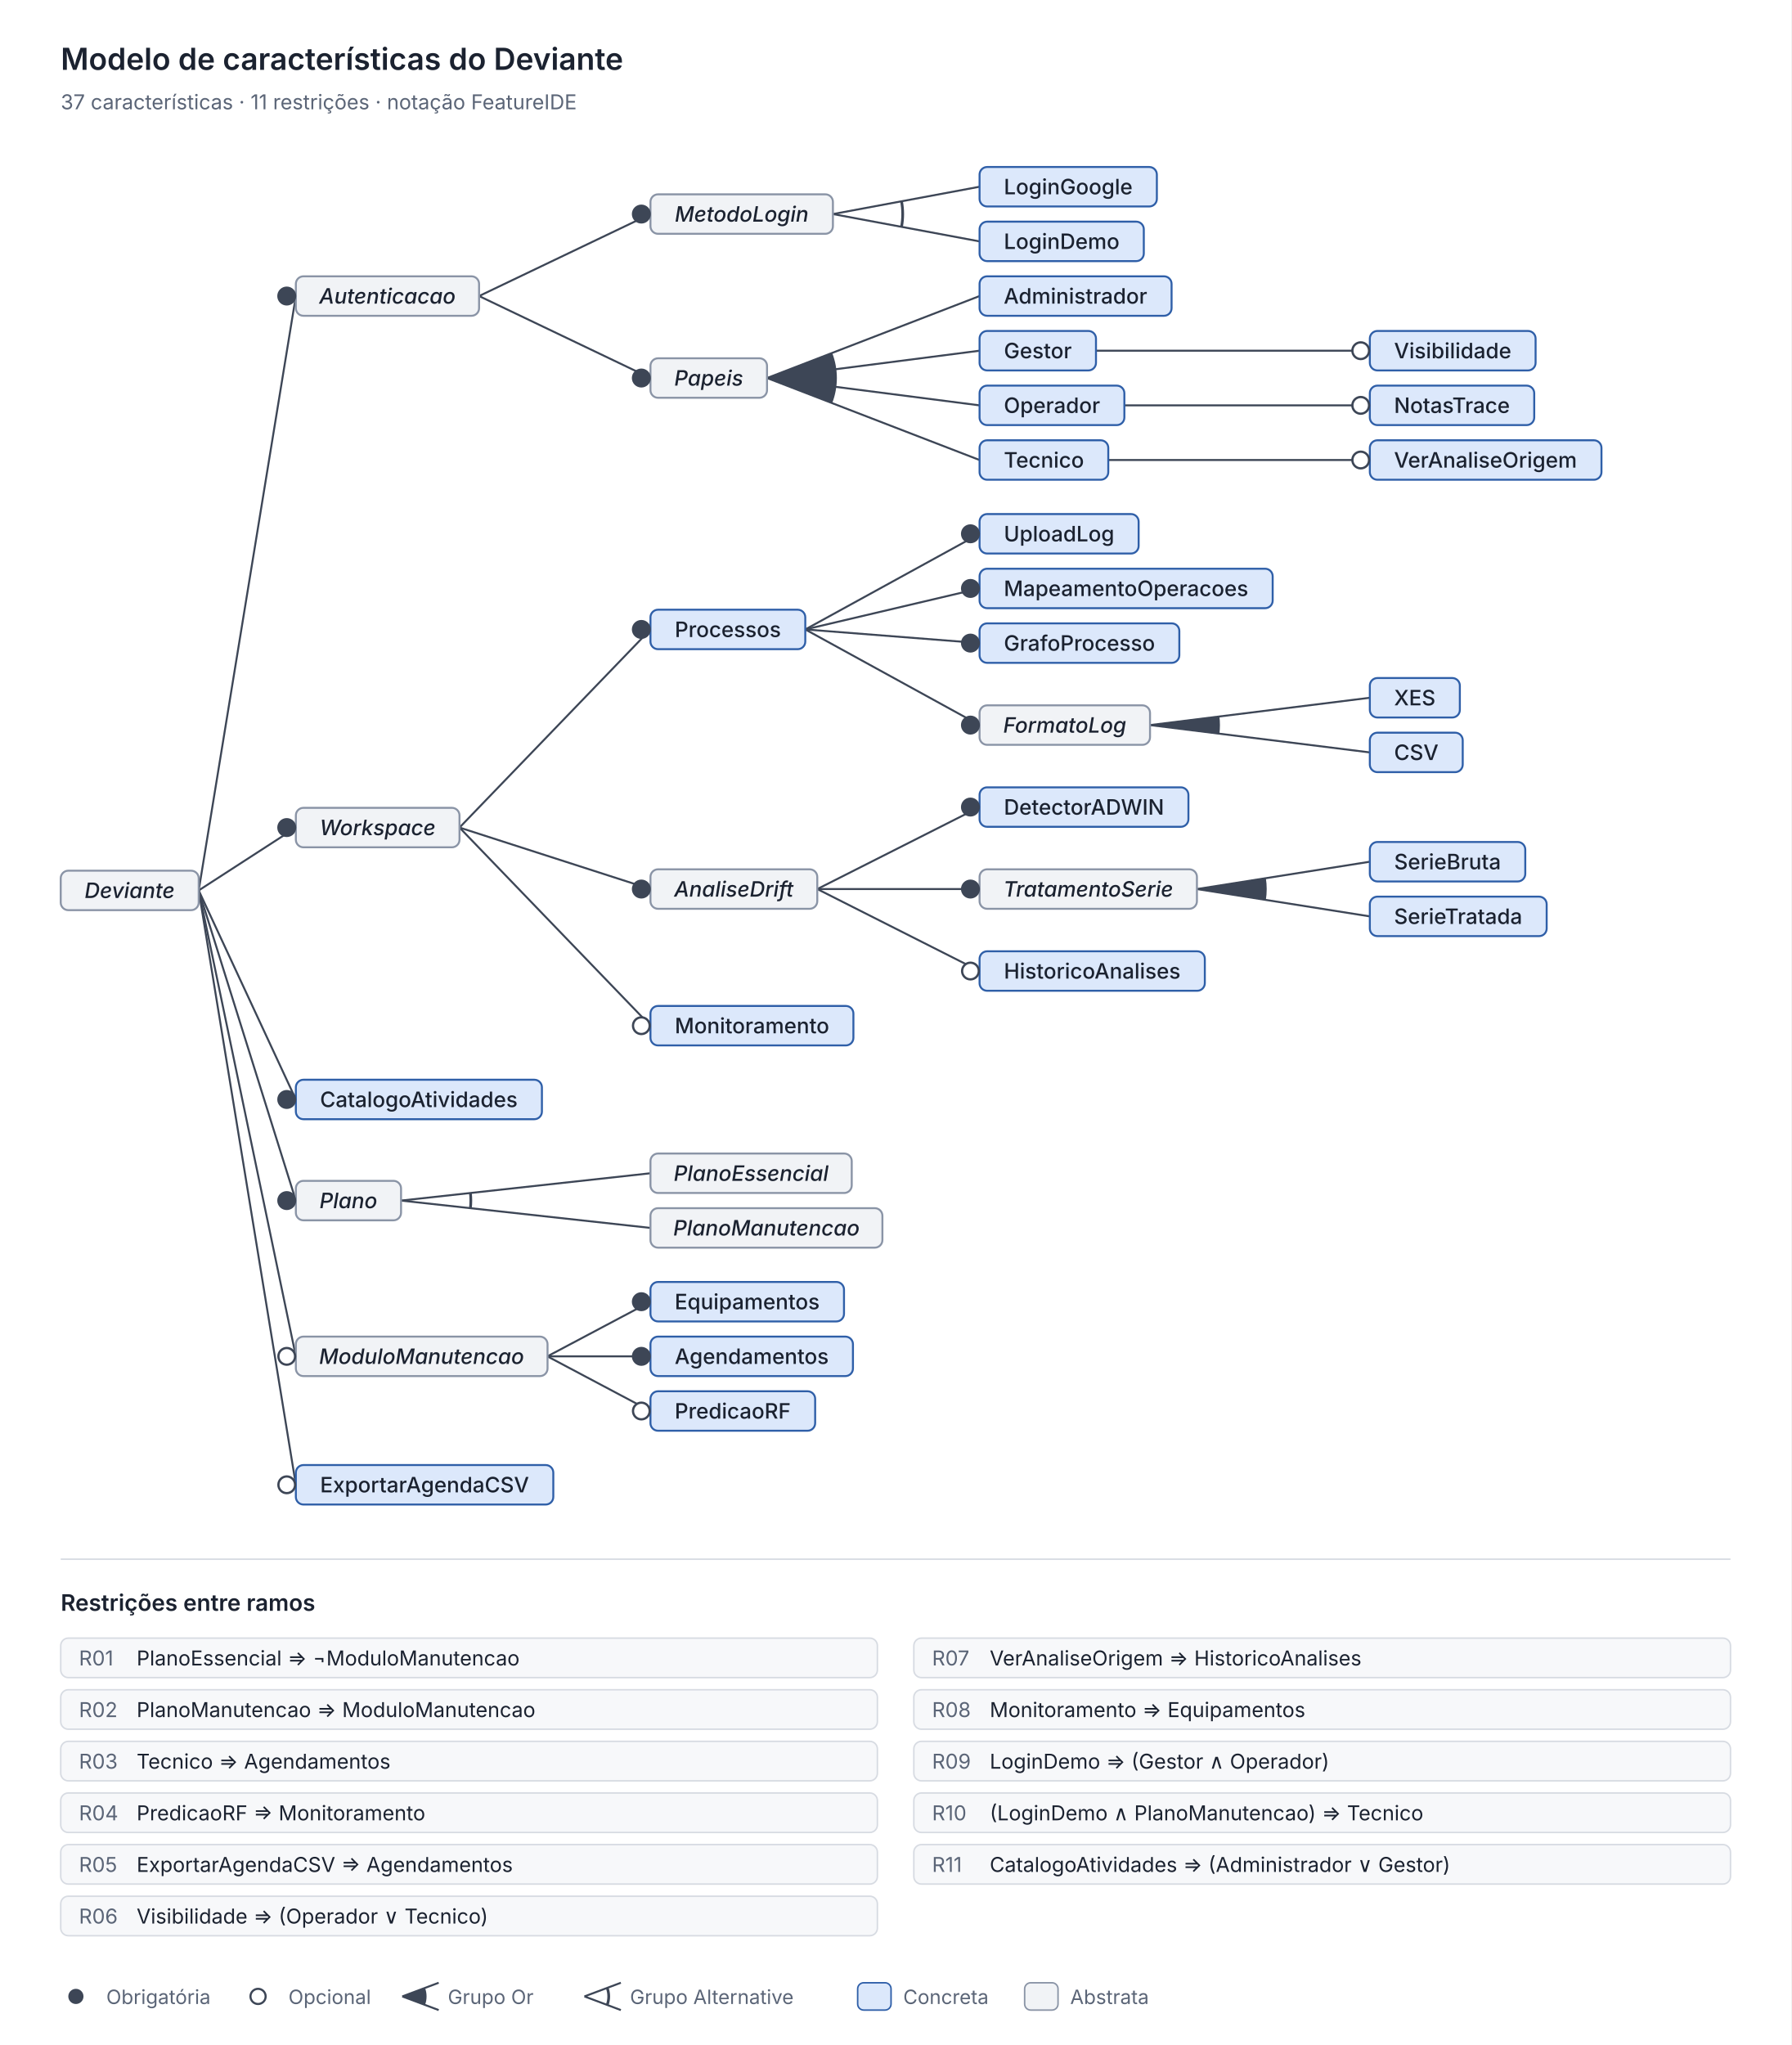
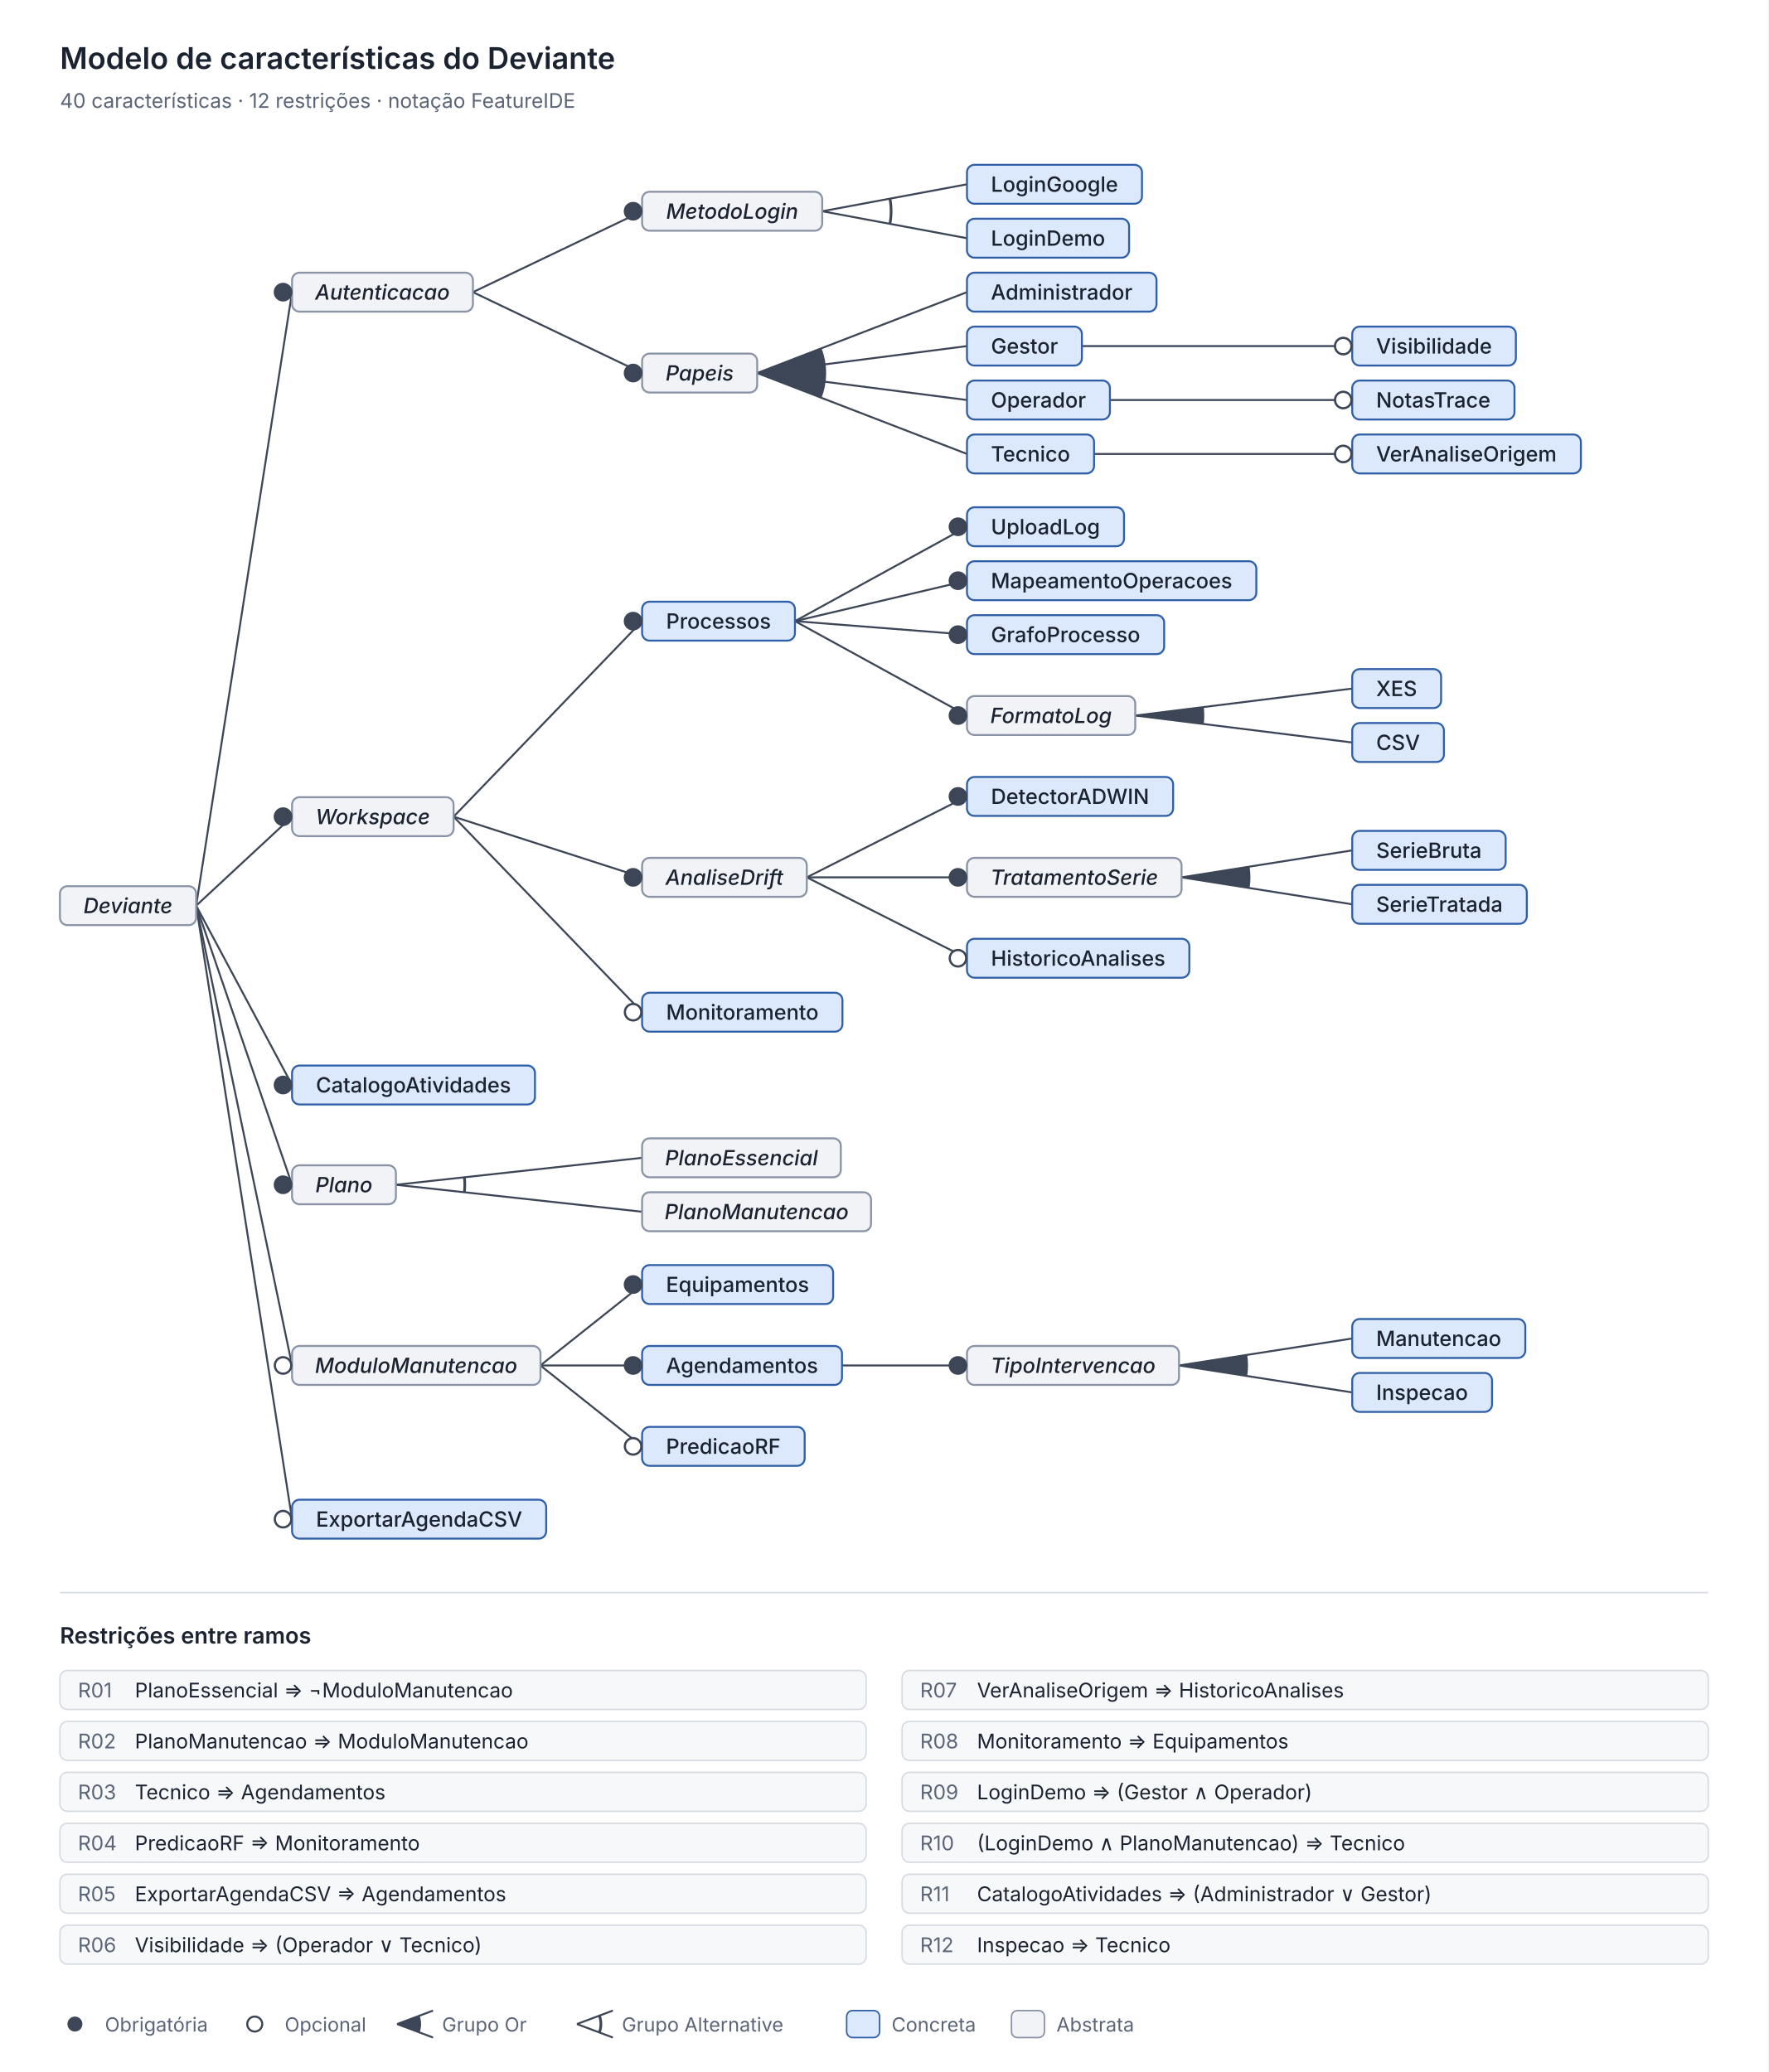
- <svg xmlns="http://www.w3.org/2000/svg" width="1180" height="1347" viewBox="0 0 1180 1347" font-family="Inter, Segoe UI, Arial, sans-serif">
-   <rect width="1180" height="1347" fill="#ffffff" />
+ <svg xmlns="http://www.w3.org/2000/svg" width="1180" height="1383" viewBox="0 0 1180 1383" font-family="Inter, Segoe UI, Arial, sans-serif">
+   <rect width="1180" height="1383" fill="#ffffff" />
  <text x="40" y="46" font-size="20" font-weight="600" fill="#1b2230">Modelo de características do Deviante</text>
-   <text x="40" y="72" font-size="13.5" fill="#5b6577">37 características · 11 restrições · notação FeatureIDE</text>
-   <line x1="130.9" y1="586.5" x2="194.9" y2="195.0" stroke="#3d4656" stroke-width="1.3" />
-   <line x1="130.9" y1="586.5" x2="194.9" y2="545.1" stroke="#3d4656" stroke-width="1.3" />
-   <line x1="130.9" y1="586.5" x2="194.9" y2="724.2" stroke="#3d4656" stroke-width="1.3" />
-   <line x1="130.9" y1="586.5" x2="194.9" y2="790.8" stroke="#3d4656" stroke-width="1.3" />
-   <line x1="130.9" y1="586.5" x2="194.9" y2="893.4" stroke="#3d4656" stroke-width="1.3" />
-   <line x1="130.9" y1="586.5" x2="194.9" y2="978.0" stroke="#3d4656" stroke-width="1.3" />
+   <text x="40" y="72" font-size="13.5" fill="#5b6577">40 características · 12 restrições · notação FeatureIDE</text>
+   <line x1="130.9" y1="604.5" x2="194.9" y2="195.0" stroke="#3d4656" stroke-width="1.3" />
+   <line x1="130.9" y1="604.5" x2="194.9" y2="545.1" stroke="#3d4656" stroke-width="1.3" />
+   <line x1="130.9" y1="604.5" x2="194.9" y2="724.2" stroke="#3d4656" stroke-width="1.3" />
+   <line x1="130.9" y1="604.5" x2="194.9" y2="790.8" stroke="#3d4656" stroke-width="1.3" />
+   <line x1="130.9" y1="604.5" x2="194.9" y2="911.4" stroke="#3d4656" stroke-width="1.3" />
+   <line x1="130.9" y1="604.5" x2="194.9" y2="1014.0" stroke="#3d4656" stroke-width="1.3" />
  <line x1="315.6" y1="195.0" x2="428.5" y2="141.0" stroke="#3d4656" stroke-width="1.3" />
  <line x1="315.6" y1="195.0" x2="428.5" y2="249.0" stroke="#3d4656" stroke-width="1.3" />
  <line x1="548.7" y1="141.0" x2="645.3" y2="123.0" stroke="#3d4656" stroke-width="1.3" />
  <line x1="548.7" y1="141.0" x2="645.3" y2="159.0" stroke="#3d4656" stroke-width="1.3" />
  <path d="M593.9 132.6 A46 46 0 0 1 593.9 149.4" fill="none" stroke="#3d4656" stroke-width="1.8" />
  <line x1="505.3" y1="249.0" x2="645.3" y2="195.0" stroke="#3d4656" stroke-width="1.3" />
  <line x1="505.3" y1="249.0" x2="645.3" y2="231.0" stroke="#3d4656" stroke-width="1.3" />
  <line x1="505.3" y1="249.0" x2="645.3" y2="267.0" stroke="#3d4656" stroke-width="1.3" />
  <line x1="505.3" y1="249.0" x2="645.3" y2="303.0" stroke="#3d4656" stroke-width="1.3" />
  <path d="M505.3 249.0 L548.2 232.4 A46 46 0 0 1 548.2 265.6 Z" fill="#3d4656" />
  <line x1="722.0" y1="231.0" x2="902.4" y2="231.0" stroke="#3d4656" stroke-width="1.3" />
  <line x1="740.7" y1="267.0" x2="902.4" y2="267.0" stroke="#3d4656" stroke-width="1.3" />
  <line x1="730.1" y1="303.0" x2="902.4" y2="303.0" stroke="#3d4656" stroke-width="1.3" />
  <line x1="302.7" y1="545.1" x2="428.5" y2="414.6" stroke="#3d4656" stroke-width="1.3" />
  <line x1="302.7" y1="545.1" x2="428.5" y2="585.6" stroke="#3d4656" stroke-width="1.3" />
  <line x1="302.7" y1="545.1" x2="428.5" y2="675.6" stroke="#3d4656" stroke-width="1.3" />
  <line x1="530.5" y1="414.6" x2="645.3" y2="351.6" stroke="#3d4656" stroke-width="1.3" />
  <line x1="530.5" y1="414.6" x2="645.3" y2="387.6" stroke="#3d4656" stroke-width="1.3" />
  <line x1="530.5" y1="414.6" x2="645.3" y2="423.6" stroke="#3d4656" stroke-width="1.3" />
  <line x1="530.5" y1="414.6" x2="645.3" y2="477.6" stroke="#3d4656" stroke-width="1.3" />
  <line x1="757.6" y1="477.6" x2="902.4" y2="459.6" stroke="#3d4656" stroke-width="1.3" />
  <line x1="757.6" y1="477.6" x2="902.4" y2="495.6" stroke="#3d4656" stroke-width="1.3" />
  <path d="M757.6 477.6 L803.3 471.9 A46 46 0 0 1 803.3 483.3 Z" fill="#3d4656" />
  <line x1="538.4" y1="585.6" x2="645.3" y2="531.6" stroke="#3d4656" stroke-width="1.3" />
  <line x1="538.4" y1="585.6" x2="645.3" y2="585.6" stroke="#3d4656" stroke-width="1.3" />
  <line x1="538.4" y1="585.6" x2="645.3" y2="639.6" stroke="#3d4656" stroke-width="1.3" />
  <line x1="788.5" y1="585.6" x2="902.4" y2="567.6" stroke="#3d4656" stroke-width="1.3" />
  <line x1="788.5" y1="585.6" x2="902.4" y2="603.6" stroke="#3d4656" stroke-width="1.3" />
  <path d="M788.5 585.6 L833.9 578.4 A46 46 0 0 1 833.9 592.8 Z" fill="#3d4656" />
  <line x1="264.2" y1="790.8" x2="428.5" y2="772.8" stroke="#3d4656" stroke-width="1.3" />
  <line x1="264.2" y1="790.8" x2="428.5" y2="808.8" stroke="#3d4656" stroke-width="1.3" />
  <path d="M309.9 785.8 A46 46 0 0 1 309.9 795.8" fill="none" stroke="#3d4656" stroke-width="1.8" />
-   <line x1="360.6" y1="893.4" x2="428.5" y2="857.4" stroke="#3d4656" stroke-width="1.3" />
-   <line x1="360.6" y1="893.4" x2="428.5" y2="893.4" stroke="#3d4656" stroke-width="1.3" />
-   <line x1="360.6" y1="893.4" x2="428.5" y2="929.4" stroke="#3d4656" stroke-width="1.3" />
-   <rect x="40.0" y="573.5" width="90.9" height="26" rx="5" fill="#f1f3f6" stroke="#8a94a6" stroke-width="1.3" />
-   <text x="85.4" y="591.5" font-size="14" font-weight="500" text-anchor="middle" fill="#1b2230" font-style="italic">Deviante</text>
+   <line x1="360.6" y1="911.4" x2="428.5" y2="857.4" stroke="#3d4656" stroke-width="1.3" />
+   <line x1="360.6" y1="911.4" x2="428.5" y2="911.4" stroke="#3d4656" stroke-width="1.3" />
+   <line x1="360.6" y1="911.4" x2="428.5" y2="965.4" stroke="#3d4656" stroke-width="1.3" />
+   <line x1="561.9" y1="911.4" x2="645.3" y2="911.4" stroke="#3d4656" stroke-width="1.3" />
+   <line x1="786.8" y1="911.4" x2="902.4" y2="893.4" stroke="#3d4656" stroke-width="1.3" />
+   <line x1="786.8" y1="911.4" x2="902.4" y2="929.4" stroke="#3d4656" stroke-width="1.3" />
+   <path d="M786.8 911.4 L832.3 904.3 A46 46 0 0 1 832.3 918.5 Z" fill="#3d4656" />
+   <rect x="40.0" y="591.5" width="90.9" height="26" rx="5" fill="#f1f3f6" stroke="#8a94a6" stroke-width="1.3" />
+   <text x="85.4" y="609.5" font-size="14" font-weight="500" text-anchor="middle" fill="#1b2230" font-style="italic">Deviante</text>
  <rect x="194.9" y="182.0" width="120.7" height="26" rx="5" fill="#f1f3f6" stroke="#8a94a6" stroke-width="1.3" />
  <text x="255.2" y="200.0" font-size="14" font-weight="500" text-anchor="middle" fill="#1b2230" font-style="italic">Autenticacao</text>
  <rect x="428.5" y="128.0" width="120.2" height="26" rx="5" fill="#f1f3f6" stroke="#8a94a6" stroke-width="1.3" />
  <text x="488.6" y="146.0" font-size="14" font-weight="500" text-anchor="middle" fill="#1b2230" font-style="italic">MetodoLogin</text>
  <rect x="645.3" y="110.0" width="116.8" height="26" rx="5" fill="#dce8fb" stroke="#2f5fa8" stroke-width="1.3" />
  <text x="703.7" y="128.0" font-size="14" font-weight="500" text-anchor="middle" fill="#1b2230">LoginGoogle</text>
  <rect x="645.3" y="146.0" width="108.2" height="26" rx="5" fill="#dce8fb" stroke="#2f5fa8" stroke-width="1.3" />
  <text x="699.4" y="164.0" font-size="14" font-weight="500" text-anchor="middle" fill="#1b2230">LoginDemo</text>
  <rect x="428.5" y="236.0" width="76.8" height="26" rx="5" fill="#f1f3f6" stroke="#8a94a6" stroke-width="1.3" />
  <text x="466.9" y="254.0" font-size="14" font-weight="500" text-anchor="middle" fill="#1b2230" font-style="italic">Papeis</text>
  <rect x="645.3" y="182.0" width="126.5" height="26" rx="5" fill="#dce8fb" stroke="#2f5fa8" stroke-width="1.3" />
  <text x="708.5" y="200.0" font-size="14" font-weight="500" text-anchor="middle" fill="#1b2230">Administrador</text>
  <rect x="645.3" y="218.0" width="76.7" height="26" rx="5" fill="#dce8fb" stroke="#2f5fa8" stroke-width="1.3" />
  <text x="683.7" y="236.0" font-size="14" font-weight="500" text-anchor="middle" fill="#1b2230">Gestor</text>
  <rect x="902.4" y="218.0" width="109.2" height="26" rx="5" fill="#dce8fb" stroke="#2f5fa8" stroke-width="1.3" />
  <text x="957.0" y="236.0" font-size="14" font-weight="500" text-anchor="middle" fill="#1b2230">Visibilidade</text>
  <rect x="645.3" y="254.0" width="95.4" height="26" rx="5" fill="#dce8fb" stroke="#2f5fa8" stroke-width="1.3" />
  <text x="693.0" y="272.0" font-size="14" font-weight="500" text-anchor="middle" fill="#1b2230">Operador</text>
  <rect x="902.4" y="254.0" width="108.3" height="26" rx="5" fill="#dce8fb" stroke="#2f5fa8" stroke-width="1.3" />
  <text x="956.5" y="272.0" font-size="14" font-weight="500" text-anchor="middle" fill="#1b2230">NotasTrace</text>
  <rect x="645.3" y="290.0" width="84.8" height="26" rx="5" fill="#dce8fb" stroke="#2f5fa8" stroke-width="1.3" />
  <text x="687.7" y="308.0" font-size="14" font-weight="500" text-anchor="middle" fill="#1b2230">Tecnico</text>
  <rect x="902.4" y="290.0" width="152.6" height="26" rx="5" fill="#dce8fb" stroke="#2f5fa8" stroke-width="1.3" />
  <text x="978.6" y="308.0" font-size="14" font-weight="500" text-anchor="middle" fill="#1b2230">VerAnaliseOrigem</text>
  <rect x="194.9" y="532.1" width="107.8" height="26" rx="5" fill="#f1f3f6" stroke="#8a94a6" stroke-width="1.3" />
  <text x="248.8" y="550.1" font-size="14" font-weight="500" text-anchor="middle" fill="#1b2230" font-style="italic">Workspace</text>
  <rect x="428.5" y="401.6" width="102.0" height="26" rx="5" fill="#dce8fb" stroke="#2f5fa8" stroke-width="1.3" />
  <text x="479.5" y="419.6" font-size="14" font-weight="500" text-anchor="middle" fill="#1b2230">Processos</text>
  <rect x="645.3" y="338.6" width="104.8" height="26" rx="5" fill="#dce8fb" stroke="#2f5fa8" stroke-width="1.3" />
  <text x="697.7" y="356.6" font-size="14" font-weight="500" text-anchor="middle" fill="#1b2230">UploadLog</text>
  <rect x="645.3" y="374.6" width="193.1" height="26" rx="5" fill="#dce8fb" stroke="#2f5fa8" stroke-width="1.3" />
  <text x="741.8" y="392.6" font-size="14" font-weight="500" text-anchor="middle" fill="#1b2230">MapeamentoOperacoes</text>
  <rect x="645.3" y="410.6" width="131.6" height="26" rx="5" fill="#dce8fb" stroke="#2f5fa8" stroke-width="1.3" />
  <text x="711.1" y="428.6" font-size="14" font-weight="500" text-anchor="middle" fill="#1b2230">GrafoProcesso</text>
  <rect x="645.3" y="464.6" width="112.3" height="26" rx="5" fill="#f1f3f6" stroke="#8a94a6" stroke-width="1.3" />
  <text x="701.4" y="482.6" font-size="14" font-weight="500" text-anchor="middle" fill="#1b2230" font-style="italic">FormatoLog</text>
  <rect x="902.4" y="446.6" width="59.3" height="26" rx="5" fill="#dce8fb" stroke="#2f5fa8" stroke-width="1.3" />
  <text x="932.0" y="464.6" font-size="14" font-weight="500" text-anchor="middle" fill="#1b2230">XES</text>
  <rect x="902.4" y="482.6" width="61.2" height="26" rx="5" fill="#dce8fb" stroke="#2f5fa8" stroke-width="1.3" />
  <text x="933.0" y="500.6" font-size="14" font-weight="500" text-anchor="middle" fill="#1b2230">CSV</text>
  <rect x="428.5" y="572.6" width="109.9" height="26" rx="5" fill="#f1f3f6" stroke="#8a94a6" stroke-width="1.3" />
  <text x="483.4" y="590.6" font-size="14" font-weight="500" text-anchor="middle" fill="#1b2230" font-style="italic">AnaliseDrift</text>
  <rect x="645.3" y="518.6" width="137.6" height="26" rx="5" fill="#dce8fb" stroke="#2f5fa8" stroke-width="1.3" />
  <text x="714.1" y="536.6" font-size="14" font-weight="500" text-anchor="middle" fill="#1b2230">DetectorADWIN</text>
  <rect x="645.3" y="572.6" width="143.2" height="26" rx="5" fill="#f1f3f6" stroke="#8a94a6" stroke-width="1.3" />
  <text x="716.9" y="590.6" font-size="14" font-weight="500" text-anchor="middle" fill="#1b2230" font-style="italic">TratamentoSerie</text>
  <rect x="902.4" y="554.6" width="102.4" height="26" rx="5" fill="#dce8fb" stroke="#2f5fa8" stroke-width="1.3" />
  <text x="953.6" y="572.6" font-size="14" font-weight="500" text-anchor="middle" fill="#1b2230">SerieBruta</text>
  <rect x="902.4" y="590.6" width="116.5" height="26" rx="5" fill="#dce8fb" stroke="#2f5fa8" stroke-width="1.3" />
  <text x="960.6" y="608.6" font-size="14" font-weight="500" text-anchor="middle" fill="#1b2230">SerieTratada</text>
  <rect x="645.3" y="626.6" width="148.4" height="26" rx="5" fill="#dce8fb" stroke="#2f5fa8" stroke-width="1.3" />
  <text x="719.5" y="644.6" font-size="14" font-weight="500" text-anchor="middle" fill="#1b2230">HistoricoAnalises</text>
  <rect x="428.5" y="662.6" width="133.7" height="26" rx="5" fill="#dce8fb" stroke="#2f5fa8" stroke-width="1.3" />
  <text x="495.4" y="680.6" font-size="14" font-weight="500" text-anchor="middle" fill="#1b2230">Monitoramento</text>
  <rect x="194.9" y="711.2" width="162.1" height="26" rx="5" fill="#dce8fb" stroke="#2f5fa8" stroke-width="1.3" />
  <text x="275.9" y="729.2" font-size="14" font-weight="500" text-anchor="middle" fill="#1b2230">CatalogoAtividades</text>
  <rect x="194.9" y="777.8" width="69.3" height="26" rx="5" fill="#f1f3f6" stroke="#8a94a6" stroke-width="1.3" />
  <text x="229.5" y="795.8" font-size="14" font-weight="500" text-anchor="middle" fill="#1b2230" font-style="italic">Plano</text>
  <rect x="428.5" y="759.8" width="132.6" height="26" rx="5" fill="#f1f3f6" stroke="#8a94a6" stroke-width="1.3" />
  <text x="494.8" y="777.8" font-size="14" font-weight="500" text-anchor="middle" fill="#1b2230" font-style="italic">PlanoEssencial</text>
  <rect x="428.5" y="795.8" width="152.8" height="26" rx="5" fill="#f1f3f6" stroke="#8a94a6" stroke-width="1.3" />
  <text x="504.9" y="813.8" font-size="14" font-weight="500" text-anchor="middle" fill="#1b2230" font-style="italic">PlanoManutencao</text>
-   <rect x="194.9" y="880.4" width="165.8" height="26" rx="5" fill="#f1f3f6" stroke="#8a94a6" stroke-width="1.3" />
-   <text x="277.7" y="898.4" font-size="14" font-weight="500" text-anchor="middle" fill="#1b2230" font-style="italic">ModuloManutencao</text>
+   <rect x="194.9" y="898.4" width="165.8" height="26" rx="5" fill="#f1f3f6" stroke="#8a94a6" stroke-width="1.3" />
+   <text x="277.7" y="916.4" font-size="14" font-weight="500" text-anchor="middle" fill="#1b2230" font-style="italic">ModuloManutencao</text>
  <rect x="428.5" y="844.4" width="127.5" height="26" rx="5" fill="#dce8fb" stroke="#2f5fa8" stroke-width="1.3" />
  <text x="492.2" y="862.4" font-size="14" font-weight="500" text-anchor="middle" fill="#1b2230">Equipamentos</text>
-   <rect x="428.5" y="880.4" width="133.4" height="26" rx="5" fill="#dce8fb" stroke="#2f5fa8" stroke-width="1.3" />
-   <text x="495.2" y="898.4" font-size="14" font-weight="500" text-anchor="middle" fill="#1b2230">Agendamentos</text>
-   <rect x="428.5" y="916.4" width="108.5" height="26" rx="5" fill="#dce8fb" stroke="#2f5fa8" stroke-width="1.3" />
-   <text x="482.7" y="934.4" font-size="14" font-weight="500" text-anchor="middle" fill="#1b2230">PredicaoRF</text>
-   <rect x="194.9" y="965.0" width="169.6" height="26" rx="5" fill="#dce8fb" stroke="#2f5fa8" stroke-width="1.3" />
-   <text x="279.7" y="983.0" font-size="14" font-weight="500" text-anchor="middle" fill="#1b2230">ExportarAgendaCSV</text>
+   <rect x="428.5" y="898.4" width="133.4" height="26" rx="5" fill="#dce8fb" stroke="#2f5fa8" stroke-width="1.3" />
+   <text x="495.2" y="916.4" font-size="14" font-weight="500" text-anchor="middle" fill="#1b2230">Agendamentos</text>
+   <rect x="645.3" y="898.4" width="141.5" height="26" rx="5" fill="#f1f3f6" stroke="#8a94a6" stroke-width="1.3" />
+   <text x="716.1" y="916.4" font-size="14" font-weight="500" text-anchor="middle" fill="#1b2230" font-style="italic">TipoIntervencao</text>
+   <rect x="902.4" y="880.4" width="115.5" height="26" rx="5" fill="#dce8fb" stroke="#2f5fa8" stroke-width="1.3" />
+   <text x="960.1" y="898.4" font-size="14" font-weight="500" text-anchor="middle" fill="#1b2230">Manutencao</text>
+   <rect x="902.4" y="916.4" width="93.3" height="26" rx="5" fill="#dce8fb" stroke="#2f5fa8" stroke-width="1.3" />
+   <text x="949.0" y="934.4" font-size="14" font-weight="500" text-anchor="middle" fill="#1b2230">Inspecao</text>
+   <rect x="428.5" y="952.4" width="108.5" height="26" rx="5" fill="#dce8fb" stroke="#2f5fa8" stroke-width="1.3" />
+   <text x="482.7" y="970.4" font-size="14" font-weight="500" text-anchor="middle" fill="#1b2230">PredicaoRF</text>
+   <rect x="194.9" y="1001.0" width="169.6" height="26" rx="5" fill="#dce8fb" stroke="#2f5fa8" stroke-width="1.3" />
+   <text x="279.7" y="1019.0" font-size="14" font-weight="500" text-anchor="middle" fill="#1b2230">ExportarAgendaCSV</text>
  <circle cx="188.9" cy="195.0" r="5.5" fill="#3d4656" stroke="#3d4656" stroke-width="1.5" />
  <circle cx="188.9" cy="545.1" r="5.5" fill="#3d4656" stroke="#3d4656" stroke-width="1.5" />
  <circle cx="188.9" cy="724.2" r="5.5" fill="#3d4656" stroke="#3d4656" stroke-width="1.5" />
  <circle cx="188.9" cy="790.8" r="5.5" fill="#3d4656" stroke="#3d4656" stroke-width="1.5" />
-   <circle cx="188.9" cy="893.4" r="5.5" fill="#ffffff" stroke="#3d4656" stroke-width="1.5" />
-   <circle cx="188.9" cy="978.0" r="5.5" fill="#ffffff" stroke="#3d4656" stroke-width="1.5" />
+   <circle cx="188.9" cy="911.4" r="5.5" fill="#ffffff" stroke="#3d4656" stroke-width="1.5" />
+   <circle cx="188.9" cy="1014.0" r="5.5" fill="#ffffff" stroke="#3d4656" stroke-width="1.5" />
  <circle cx="422.5" cy="141.0" r="5.5" fill="#3d4656" stroke="#3d4656" stroke-width="1.5" />
  <circle cx="422.5" cy="249.0" r="5.5" fill="#3d4656" stroke="#3d4656" stroke-width="1.5" />
  <circle cx="896.4" cy="231.0" r="5.5" fill="#ffffff" stroke="#3d4656" stroke-width="1.5" />
  <circle cx="896.4" cy="267.0" r="5.5" fill="#ffffff" stroke="#3d4656" stroke-width="1.5" />
  <circle cx="896.4" cy="303.0" r="5.5" fill="#ffffff" stroke="#3d4656" stroke-width="1.5" />
  <circle cx="422.5" cy="414.6" r="5.5" fill="#3d4656" stroke="#3d4656" stroke-width="1.5" />
  <circle cx="422.5" cy="585.6" r="5.5" fill="#3d4656" stroke="#3d4656" stroke-width="1.5" />
  <circle cx="422.5" cy="675.6" r="5.5" fill="#ffffff" stroke="#3d4656" stroke-width="1.5" />
  <circle cx="639.3" cy="351.6" r="5.5" fill="#3d4656" stroke="#3d4656" stroke-width="1.5" />
  <circle cx="639.3" cy="387.6" r="5.5" fill="#3d4656" stroke="#3d4656" stroke-width="1.5" />
  <circle cx="639.3" cy="423.6" r="5.5" fill="#3d4656" stroke="#3d4656" stroke-width="1.5" />
  <circle cx="639.3" cy="477.6" r="5.5" fill="#3d4656" stroke="#3d4656" stroke-width="1.5" />
  <circle cx="639.3" cy="531.6" r="5.5" fill="#3d4656" stroke="#3d4656" stroke-width="1.5" />
  <circle cx="639.3" cy="585.6" r="5.5" fill="#3d4656" stroke="#3d4656" stroke-width="1.5" />
  <circle cx="639.3" cy="639.6" r="5.5" fill="#ffffff" stroke="#3d4656" stroke-width="1.5" />
  <circle cx="422.5" cy="857.4" r="5.5" fill="#3d4656" stroke="#3d4656" stroke-width="1.5" />
-   <circle cx="422.5" cy="893.4" r="5.5" fill="#3d4656" stroke="#3d4656" stroke-width="1.5" />
-   <circle cx="422.5" cy="929.4" r="5.5" fill="#ffffff" stroke="#3d4656" stroke-width="1.5" />
-   <line x1="40" y1="1027" x2="1140" y2="1027" stroke="#d7dbe2" />
-   <text x="40" y="1061" font-size="15" font-weight="600" fill="#1b2230">Restrições entre ramos</text>
-   <rect x="40.0" y="1079.0" width="538.0" height="26" rx="5" fill="#f7f8fa" stroke="#d7dbe2" />
-   <text x="52.0" y="1097.0" font-size="13.5" fill="#5b6577">R01</text>
-   <text x="90.0" y="1097.0" font-size="13.5" fill="#1b2230">PlanoEssencial ⇒ ¬ModuloManutencao</text>
-   <rect x="40.0" y="1113.0" width="538.0" height="26" rx="5" fill="#f7f8fa" stroke="#d7dbe2" />
-   <text x="52.0" y="1131.0" font-size="13.5" fill="#5b6577">R02</text>
-   <text x="90.0" y="1131.0" font-size="13.5" fill="#1b2230">PlanoManutencao ⇒ ModuloManutencao</text>
-   <rect x="40.0" y="1147.0" width="538.0" height="26" rx="5" fill="#f7f8fa" stroke="#d7dbe2" />
-   <text x="52.0" y="1165.0" font-size="13.5" fill="#5b6577">R03</text>
-   <text x="90.0" y="1165.0" font-size="13.5" fill="#1b2230">Tecnico ⇒ Agendamentos</text>
-   <rect x="40.0" y="1181.0" width="538.0" height="26" rx="5" fill="#f7f8fa" stroke="#d7dbe2" />
-   <text x="52.0" y="1199.0" font-size="13.5" fill="#5b6577">R04</text>
-   <text x="90.0" y="1199.0" font-size="13.5" fill="#1b2230">PredicaoRF ⇒ Monitoramento</text>
-   <rect x="40.0" y="1215.0" width="538.0" height="26" rx="5" fill="#f7f8fa" stroke="#d7dbe2" />
-   <text x="52.0" y="1233.0" font-size="13.5" fill="#5b6577">R05</text>
-   <text x="90.0" y="1233.0" font-size="13.5" fill="#1b2230">ExportarAgendaCSV ⇒ Agendamentos</text>
-   <rect x="40.0" y="1249.0" width="538.0" height="26" rx="5" fill="#f7f8fa" stroke="#d7dbe2" />
-   <text x="52.0" y="1267.0" font-size="13.5" fill="#5b6577">R06</text>
-   <text x="90.0" y="1267.0" font-size="13.5" fill="#1b2230">Visibilidade ⇒ (Operador ∨ Tecnico)</text>
-   <rect x="602.0" y="1079.0" width="538.0" height="26" rx="5" fill="#f7f8fa" stroke="#d7dbe2" />
-   <text x="614.0" y="1097.0" font-size="13.5" fill="#5b6577">R07</text>
-   <text x="652.0" y="1097.0" font-size="13.5" fill="#1b2230">VerAnaliseOrigem ⇒ HistoricoAnalises</text>
-   <rect x="602.0" y="1113.0" width="538.0" height="26" rx="5" fill="#f7f8fa" stroke="#d7dbe2" />
-   <text x="614.0" y="1131.0" font-size="13.5" fill="#5b6577">R08</text>
-   <text x="652.0" y="1131.0" font-size="13.5" fill="#1b2230">Monitoramento ⇒ Equipamentos</text>
-   <rect x="602.0" y="1147.0" width="538.0" height="26" rx="5" fill="#f7f8fa" stroke="#d7dbe2" />
-   <text x="614.0" y="1165.0" font-size="13.5" fill="#5b6577">R09</text>
-   <text x="652.0" y="1165.0" font-size="13.5" fill="#1b2230">LoginDemo ⇒ (Gestor ∧ Operador)</text>
-   <rect x="602.0" y="1181.0" width="538.0" height="26" rx="5" fill="#f7f8fa" stroke="#d7dbe2" />
-   <text x="614.0" y="1199.0" font-size="13.5" fill="#5b6577">R10</text>
-   <text x="652.0" y="1199.0" font-size="13.5" fill="#1b2230">(LoginDemo ∧ PlanoManutencao) ⇒ Tecnico</text>
-   <rect x="602.0" y="1215.0" width="538.0" height="26" rx="5" fill="#f7f8fa" stroke="#d7dbe2" />
-   <text x="614.0" y="1233.0" font-size="13.5" fill="#5b6577">R11</text>
-   <text x="652.0" y="1233.0" font-size="13.5" fill="#1b2230">CatalogoAtividades ⇒ (Administrador ∨ Gestor)</text>
-   <circle cx="50" cy="1315" r="5" fill="#3d4656" />
-   <text x="70" y="1320" font-size="13" fill="#5b6577">Obrigatória</text>
-   <circle cx="170" cy="1315" r="5" fill="#fff" stroke="#3d4656" stroke-width="1.4" />
-   <text x="190" y="1320" font-size="13" fill="#5b6577">Opcional</text>
-   <path d="M265 1315 L289 1306 M265 1315 L289 1324" stroke="#3d4656" stroke-width="1.3" />
-   <path d="M265.0 1315.0 L280.0 1309.4 A16 16 0 0 1 280.0 1320.6 Z" fill="#3d4656" />
-   <text x="295" y="1320" font-size="13" fill="#5b6577">Grupo Or</text>
-   <path d="M385 1315 L409 1306 M385 1315 L409 1324" stroke="#3d4656" stroke-width="1.3" />
-   <path d="M400.0 1309.4 A16 16 0 0 1 400.0 1320.6" fill="none" stroke="#3d4656" stroke-width="1.8" />
-   <text x="415" y="1320" font-size="13" fill="#5b6577">Grupo Alternative</text>
-   <rect x="565" y="1306" width="22" height="18" rx="4" fill="#dce8fb" stroke="#2f5fa8" />
-   <text x="595" y="1320" font-size="13" fill="#5b6577">Concreta</text>
-   <rect x="675" y="1306" width="22" height="18" rx="4" fill="#f1f3f6" stroke="#8a94a6" />
-   <text x="705" y="1320" font-size="13" fill="#5b6577">Abstrata</text>
+   <circle cx="422.5" cy="911.4" r="5.5" fill="#3d4656" stroke="#3d4656" stroke-width="1.5" />
+   <circle cx="422.5" cy="965.4" r="5.5" fill="#ffffff" stroke="#3d4656" stroke-width="1.5" />
+   <circle cx="639.3" cy="911.4" r="5.5" fill="#3d4656" stroke="#3d4656" stroke-width="1.5" />
+   <line x1="40" y1="1063" x2="1140" y2="1063" stroke="#d7dbe2" />
+   <text x="40" y="1097" font-size="15" font-weight="600" fill="#1b2230">Restrições entre ramos</text>
+   <rect x="40.0" y="1115.0" width="538.0" height="26" rx="5" fill="#f7f8fa" stroke="#d7dbe2" />
+   <text x="52.0" y="1133.0" font-size="13.5" fill="#5b6577">R01</text>
+   <text x="90.0" y="1133.0" font-size="13.5" fill="#1b2230">PlanoEssencial ⇒ ¬ModuloManutencao</text>
+   <rect x="40.0" y="1149.0" width="538.0" height="26" rx="5" fill="#f7f8fa" stroke="#d7dbe2" />
+   <text x="52.0" y="1167.0" font-size="13.5" fill="#5b6577">R02</text>
+   <text x="90.0" y="1167.0" font-size="13.5" fill="#1b2230">PlanoManutencao ⇒ ModuloManutencao</text>
+   <rect x="40.0" y="1183.0" width="538.0" height="26" rx="5" fill="#f7f8fa" stroke="#d7dbe2" />
+   <text x="52.0" y="1201.0" font-size="13.5" fill="#5b6577">R03</text>
+   <text x="90.0" y="1201.0" font-size="13.5" fill="#1b2230">Tecnico ⇒ Agendamentos</text>
+   <rect x="40.0" y="1217.0" width="538.0" height="26" rx="5" fill="#f7f8fa" stroke="#d7dbe2" />
+   <text x="52.0" y="1235.0" font-size="13.5" fill="#5b6577">R04</text>
+   <text x="90.0" y="1235.0" font-size="13.5" fill="#1b2230">PredicaoRF ⇒ Monitoramento</text>
+   <rect x="40.0" y="1251.0" width="538.0" height="26" rx="5" fill="#f7f8fa" stroke="#d7dbe2" />
+   <text x="52.0" y="1269.0" font-size="13.5" fill="#5b6577">R05</text>
+   <text x="90.0" y="1269.0" font-size="13.5" fill="#1b2230">ExportarAgendaCSV ⇒ Agendamentos</text>
+   <rect x="40.0" y="1285.0" width="538.0" height="26" rx="5" fill="#f7f8fa" stroke="#d7dbe2" />
+   <text x="52.0" y="1303.0" font-size="13.5" fill="#5b6577">R06</text>
+   <text x="90.0" y="1303.0" font-size="13.5" fill="#1b2230">Visibilidade ⇒ (Operador ∨ Tecnico)</text>
+   <rect x="602.0" y="1115.0" width="538.0" height="26" rx="5" fill="#f7f8fa" stroke="#d7dbe2" />
+   <text x="614.0" y="1133.0" font-size="13.5" fill="#5b6577">R07</text>
+   <text x="652.0" y="1133.0" font-size="13.5" fill="#1b2230">VerAnaliseOrigem ⇒ HistoricoAnalises</text>
+   <rect x="602.0" y="1149.0" width="538.0" height="26" rx="5" fill="#f7f8fa" stroke="#d7dbe2" />
+   <text x="614.0" y="1167.0" font-size="13.5" fill="#5b6577">R08</text>
+   <text x="652.0" y="1167.0" font-size="13.5" fill="#1b2230">Monitoramento ⇒ Equipamentos</text>
+   <rect x="602.0" y="1183.0" width="538.0" height="26" rx="5" fill="#f7f8fa" stroke="#d7dbe2" />
+   <text x="614.0" y="1201.0" font-size="13.5" fill="#5b6577">R09</text>
+   <text x="652.0" y="1201.0" font-size="13.5" fill="#1b2230">LoginDemo ⇒ (Gestor ∧ Operador)</text>
+   <rect x="602.0" y="1217.0" width="538.0" height="26" rx="5" fill="#f7f8fa" stroke="#d7dbe2" />
+   <text x="614.0" y="1235.0" font-size="13.5" fill="#5b6577">R10</text>
+   <text x="652.0" y="1235.0" font-size="13.5" fill="#1b2230">(LoginDemo ∧ PlanoManutencao) ⇒ Tecnico</text>
+   <rect x="602.0" y="1251.0" width="538.0" height="26" rx="5" fill="#f7f8fa" stroke="#d7dbe2" />
+   <text x="614.0" y="1269.0" font-size="13.5" fill="#5b6577">R11</text>
+   <text x="652.0" y="1269.0" font-size="13.5" fill="#1b2230">CatalogoAtividades ⇒ (Administrador ∨ Gestor)</text>
+   <rect x="602.0" y="1285.0" width="538.0" height="26" rx="5" fill="#f7f8fa" stroke="#d7dbe2" />
+   <text x="614.0" y="1303.0" font-size="13.5" fill="#5b6577">R12</text>
+   <text x="652.0" y="1303.0" font-size="13.5" fill="#1b2230">Inspecao ⇒ Tecnico</text>
+   <circle cx="50" cy="1351" r="5" fill="#3d4656" />
+   <text x="70" y="1356" font-size="13" fill="#5b6577">Obrigatória</text>
+   <circle cx="170" cy="1351" r="5" fill="#fff" stroke="#3d4656" stroke-width="1.4" />
+   <text x="190" y="1356" font-size="13" fill="#5b6577">Opcional</text>
+   <path d="M265 1351 L289 1342 M265 1351 L289 1360" stroke="#3d4656" stroke-width="1.3" />
+   <path d="M265.0 1351.0 L280.0 1345.4 A16 16 0 0 1 280.0 1356.6 Z" fill="#3d4656" />
+   <text x="295" y="1356" font-size="13" fill="#5b6577">Grupo Or</text>
+   <path d="M385 1351 L409 1342 M385 1351 L409 1360" stroke="#3d4656" stroke-width="1.3" />
+   <path d="M400.0 1345.4 A16 16 0 0 1 400.0 1356.6" fill="none" stroke="#3d4656" stroke-width="1.8" />
+   <text x="415" y="1356" font-size="13" fill="#5b6577">Grupo Alternative</text>
+   <rect x="565" y="1342" width="22" height="18" rx="4" fill="#dce8fb" stroke="#2f5fa8" />
+   <text x="595" y="1356" font-size="13" fill="#5b6577">Concreta</text>
+   <rect x="675" y="1342" width="22" height="18" rx="4" fill="#f1f3f6" stroke="#8a94a6" />
+   <text x="705" y="1356" font-size="13" fill="#5b6577">Abstrata</text>
</svg>
